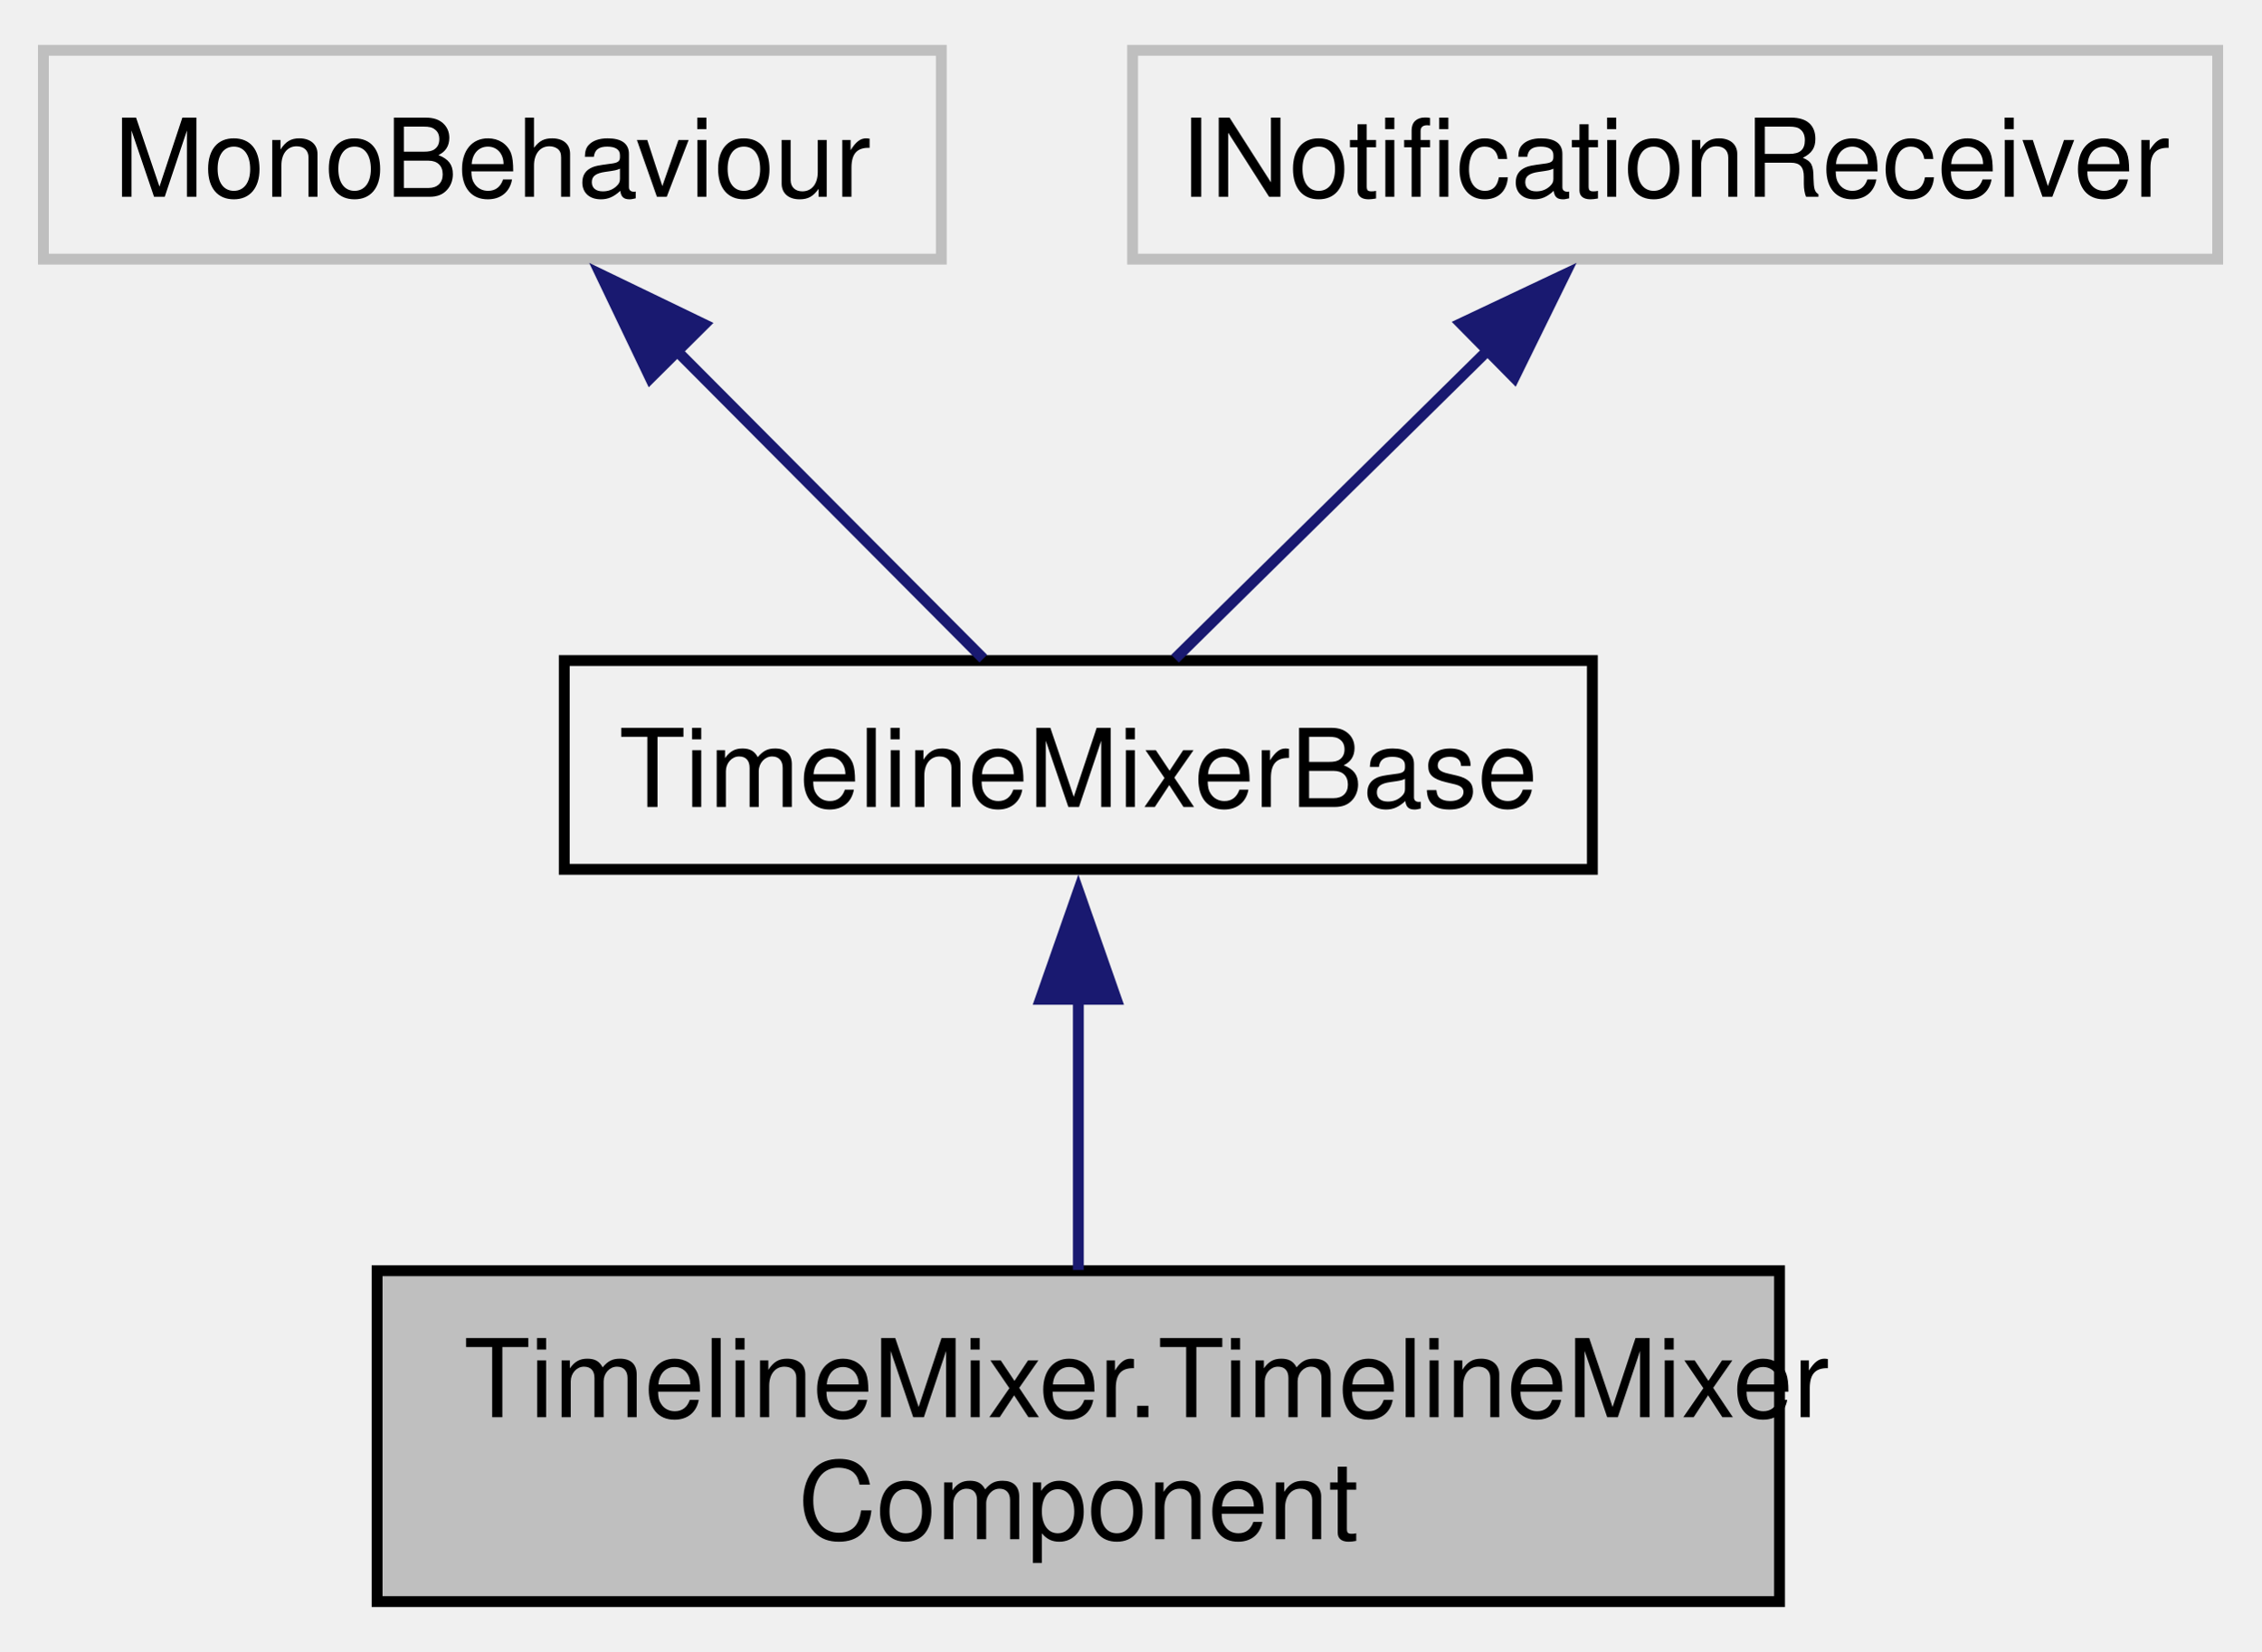
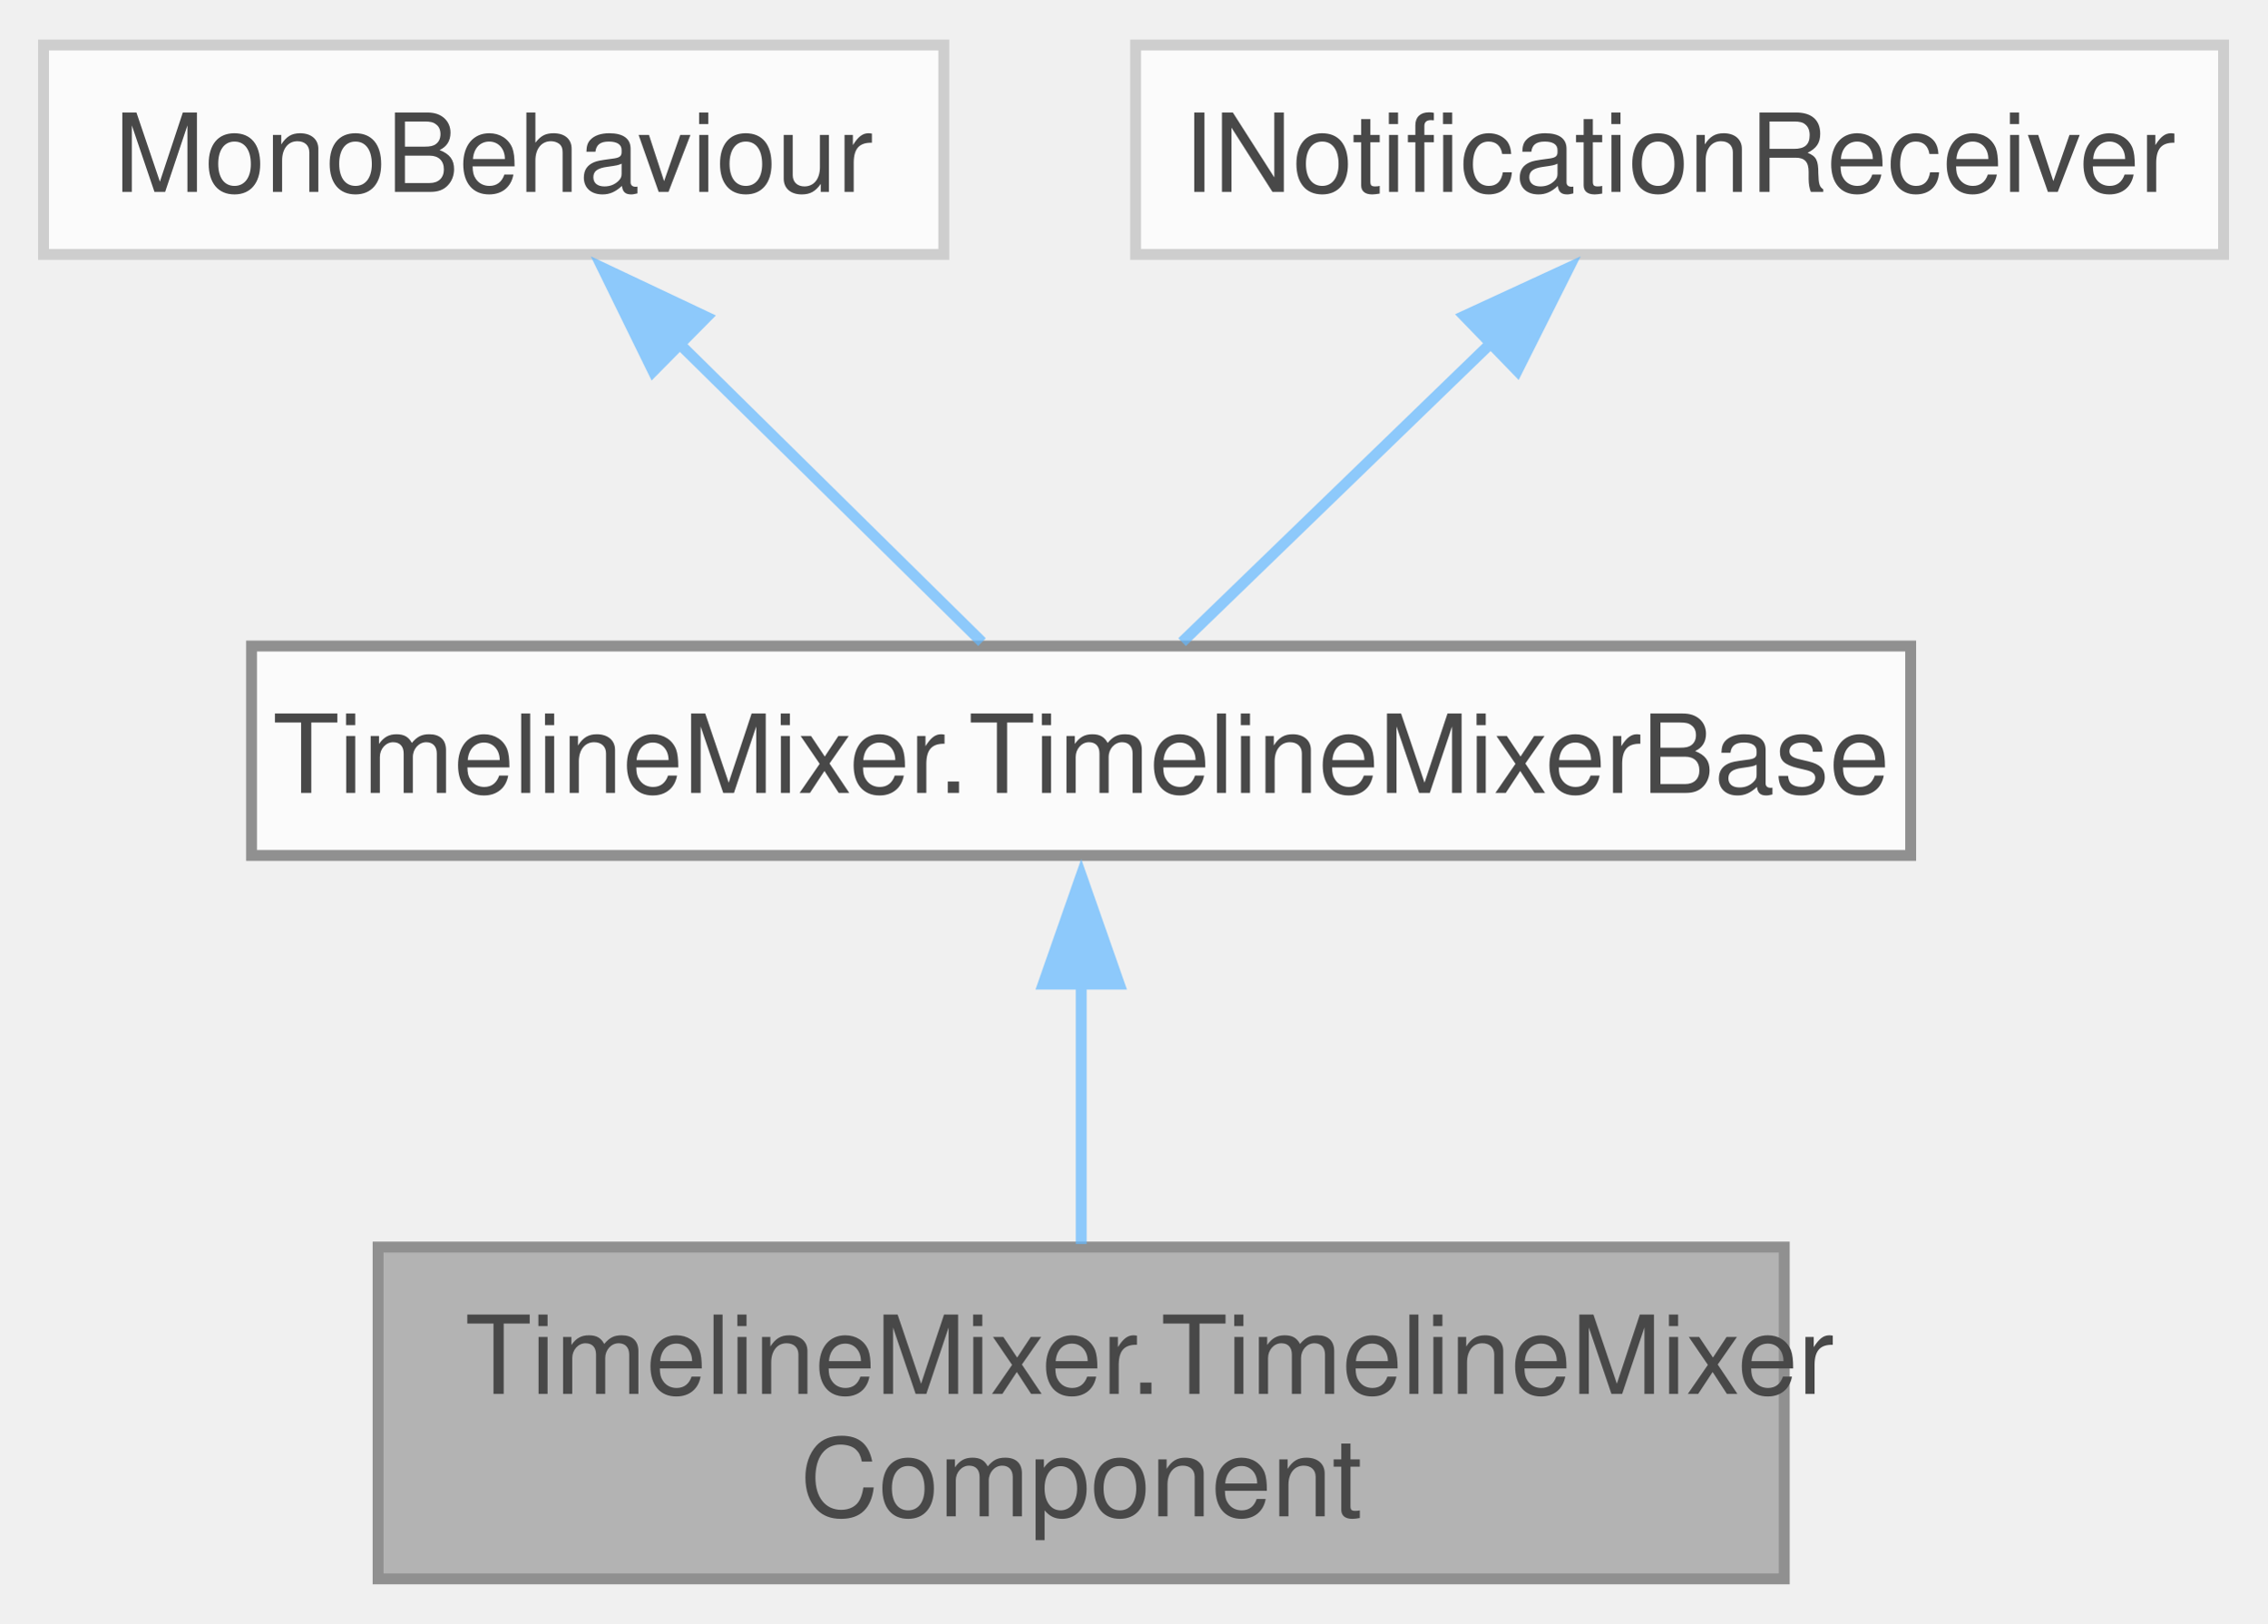
- <svg xmlns="http://www.w3.org/2000/svg" xmlns:xlink="http://www.w3.org/1999/xlink" width="208pt" height="152pt" viewBox="0.00 0.00 208.38 152.00">
-   <g id="graph0" class="graph" transform="scale(1 1) rotate(0) translate(4 148)">
-     <g id="node1" class="node">
-       <g id="a_node1">
-         <a xlink:title=" ">
-           <polygon fill="#bfbfbf" stroke="black" points="30.75,-0.5 30.75,-31 160,-31 160,-0.5 30.75,-0.5" />
-           <text text-anchor="start" x="38.75" y="-17.5" font-family="Helvetica,sans-Serif" font-size="10.00">TimelineMixer.TimelineMixer</text>
-           <text text-anchor="middle" x="95.38" y="-6.25" font-family="Helvetica,sans-Serif" font-size="10.00">Component</text>
-         </a>
+ <svg xmlns="http://www.w3.org/2000/svg" xmlns:xlink="http://www.w3.org/1999/xlink" width="208pt" height="149pt" viewBox="0.00 0.00 208.38 149.00">
+   <svg id="main" version="1.1" xml:space="preserve">
+     <style type="text/css">
+ .node, .edge {opacity: 0.7;}
+ .node.selected, .edge.selected {opacity: 1;}
+ .edge:hover path { stroke: red; }
+ .edge:hover polygon { stroke: red; fill: red; }
+ </style>
+     <svg id="graph" class="graph">
+       <g id="graph0" class="graph" transform="scale(1 1) rotate(0) translate(4 145)">
+         <g id="Node000001" class="node">
+           <g id="a_Node000001">
+             <a xlink:title=" ">
+               <polygon fill="#999999" stroke="#666666" points="160,-30.5 30.75,-30.5 30.75,0 160,0 160,-30.5" />
+               <text text-anchor="start" x="38.75" y="-17" font-family="Helvetica,sans-Serif" font-size="10.00">TimelineMixer.TimelineMixer</text>
+               <text text-anchor="middle" x="95.38" y="-5.75" font-family="Helvetica,sans-Serif" font-size="10.00">Component</text>
+             </a>
+           </g>
+         </g>
+         <g id="Node000002" class="node">
+           <g id="a_Node000002">
+             <a xlink:href="class_timeline_mixer_1_1_timeline_mixer_base.html" target="_top" xlink:title="This component is not intended to be used directly, TimelineMixerComponent inherits this,...">
+               <polygon fill="white" stroke="#666666" points="171.62,-85.75 19.12,-85.75 19.12,-66.5 171.62,-66.5 171.62,-85.75" />
+               <text text-anchor="middle" x="95.38" y="-72.25" font-family="Helvetica,sans-Serif" font-size="10.00">TimelineMixer.TimelineMixerBase</text>
+             </a>
+           </g>
+         </g>
+         <g id="edge1_Node000001_Node000002" class="edge">
+           <g id="a_edge1_Node000001_Node000002">
+             <a xlink:title=" ">
+               <path fill="none" stroke="#63b8ff" d="M95.38,-54.92C95.38,-46.99 95.38,-38.06 95.38,-30.78" />
+               <polygon fill="#63b8ff" stroke="#63b8ff" points="91.88,-54.67 95.38,-64.67 98.88,-54.67 91.88,-54.67" />
+             </a>
+           </g>
+         </g>
+         <g id="Node000003" class="node">
+           <g id="a_Node000003">
+             <a xlink:title=" ">
+               <polygon fill="white" stroke="#bfbfbf" points="82.75,-141 0,-141 0,-121.75 82.75,-121.75 82.75,-141" />
+               <text text-anchor="middle" x="41.38" y="-127.5" font-family="Helvetica,sans-Serif" font-size="10.00">MonoBehaviour</text>
+             </a>
+           </g>
+         </g>
+         <g id="edge2_Node000002_Node000003" class="edge">
+           <g id="a_edge2_Node000002_Node000003">
+             <a xlink:title=" ">
+               <path fill="none" stroke="#63b8ff" d="M58.41,-113.57C67.64,-104.48 78.67,-93.6 86.26,-86.11" />
+               <polygon fill="#63b8ff" stroke="#63b8ff" points="56.03,-111.01 51.37,-120.52 60.95,-115.99 56.03,-111.01" />
+             </a>
+           </g>
+         </g>
+         <g id="Node000004" class="node">
+           <g id="a_Node000004">
+             <a xlink:title=" ">
+               <polygon fill="white" stroke="#bfbfbf" points="200.38,-141 100.38,-141 100.38,-121.75 200.38,-121.75 200.38,-141" />
+               <text text-anchor="middle" x="150.38" y="-127.5" font-family="Helvetica,sans-Serif" font-size="10.00">INotificationReceiver</text>
+             </a>
+           </g>
+         </g>
+         <g id="edge3_Node000002_Node000004" class="edge">
+           <g id="a_edge3_Node000002_Node000004">
+             <a xlink:title=" ">
+               <path fill="none" stroke="#63b8ff" d="M133.02,-113.57C123.63,-104.48 112.39,-93.6 104.65,-86.11" />
+               <polygon fill="#63b8ff" stroke="#63b8ff" points="130.59,-116.09 140.21,-120.53 135.46,-111.06 130.59,-116.09" />
+             </a>
+           </g>
+         </g>
      </g>
-     </g>
-     <g id="node2" class="node">
-       <g id="a_node2">
-         <a xlink:href="class_timeline_mixer_1_1_timeline_mixer_base.html" target="_top" xlink:title="This component is not intended to be used directly, TimelineMixerComponent inherits this,...">
-           <polygon fill="none" stroke="black" points="48,-68 48,-87.25 142.75,-87.25 142.75,-68 48,-68" />
-           <text text-anchor="middle" x="95.38" y="-73.75" font-family="Helvetica,sans-Serif" font-size="10.00">TimelineMixerBase</text>
-         </a>
-       </g>
-     </g>
-     <g id="edge1" class="edge">
-       <path fill="none" stroke="midnightblue" d="M95.38,-56.19C95.38,-47.93 95.38,-38.59 95.38,-31.07" />
-       <polygon fill="midnightblue" stroke="midnightblue" points="91.88,-56.02 95.38,-66.02 98.88,-56.02 91.88,-56.02" />
-     </g>
-     <g id="node3" class="node">
-       <g id="a_node3">
-         <a xlink:title=" ">
-           <polygon fill="none" stroke="#bfbfbf" points="0,-124.25 0,-143.5 82.75,-143.5 82.75,-124.25 0,-124.25" />
-           <text text-anchor="middle" x="41.38" y="-130" font-family="Helvetica,sans-Serif" font-size="10.00">MonoBehaviour</text>
-         </a>
-       </g>
-     </g>
-     <g id="edge2" class="edge">
-       <path fill="none" stroke="midnightblue" d="M58.23,-115.94C67.64,-106.49 78.97,-95.11 86.62,-87.42" />
-       <polygon fill="midnightblue" stroke="midnightblue" points="55.93,-113.29 51.36,-122.84 60.9,-118.23 55.93,-113.29" />
-     </g>
-     <g id="node4" class="node">
-       <g id="a_node4">
-         <a xlink:title=" ">
-           <polygon fill="none" stroke="#bfbfbf" points="100.38,-124.25 100.38,-143.5 200.38,-143.5 200.38,-124.25 100.38,-124.25" />
-           <text text-anchor="middle" x="150.38" y="-130" font-family="Helvetica,sans-Serif" font-size="10.00">INotificationReceiver</text>
-         </a>
-       </g>
-     </g>
-     <g id="edge3" class="edge">
-       <path fill="none" stroke="midnightblue" d="M133.21,-115.94C123.62,-106.49 112.08,-95.11 104.29,-87.42" />
-       <polygon fill="midnightblue" stroke="midnightblue" points="130.64,-118.32 140.22,-122.85 135.55,-113.34 130.64,-118.32" />
-     </g>
-   </g>
+     </svg>
+   </svg>
+   <style type="text/css">
+ 
+ [data-mouse-over-selected='false'] { opacity: 0.7; }
+ [data-mouse-over-selected='true']  { opacity: 1.0; }
+ 
+ </style>
</svg>
